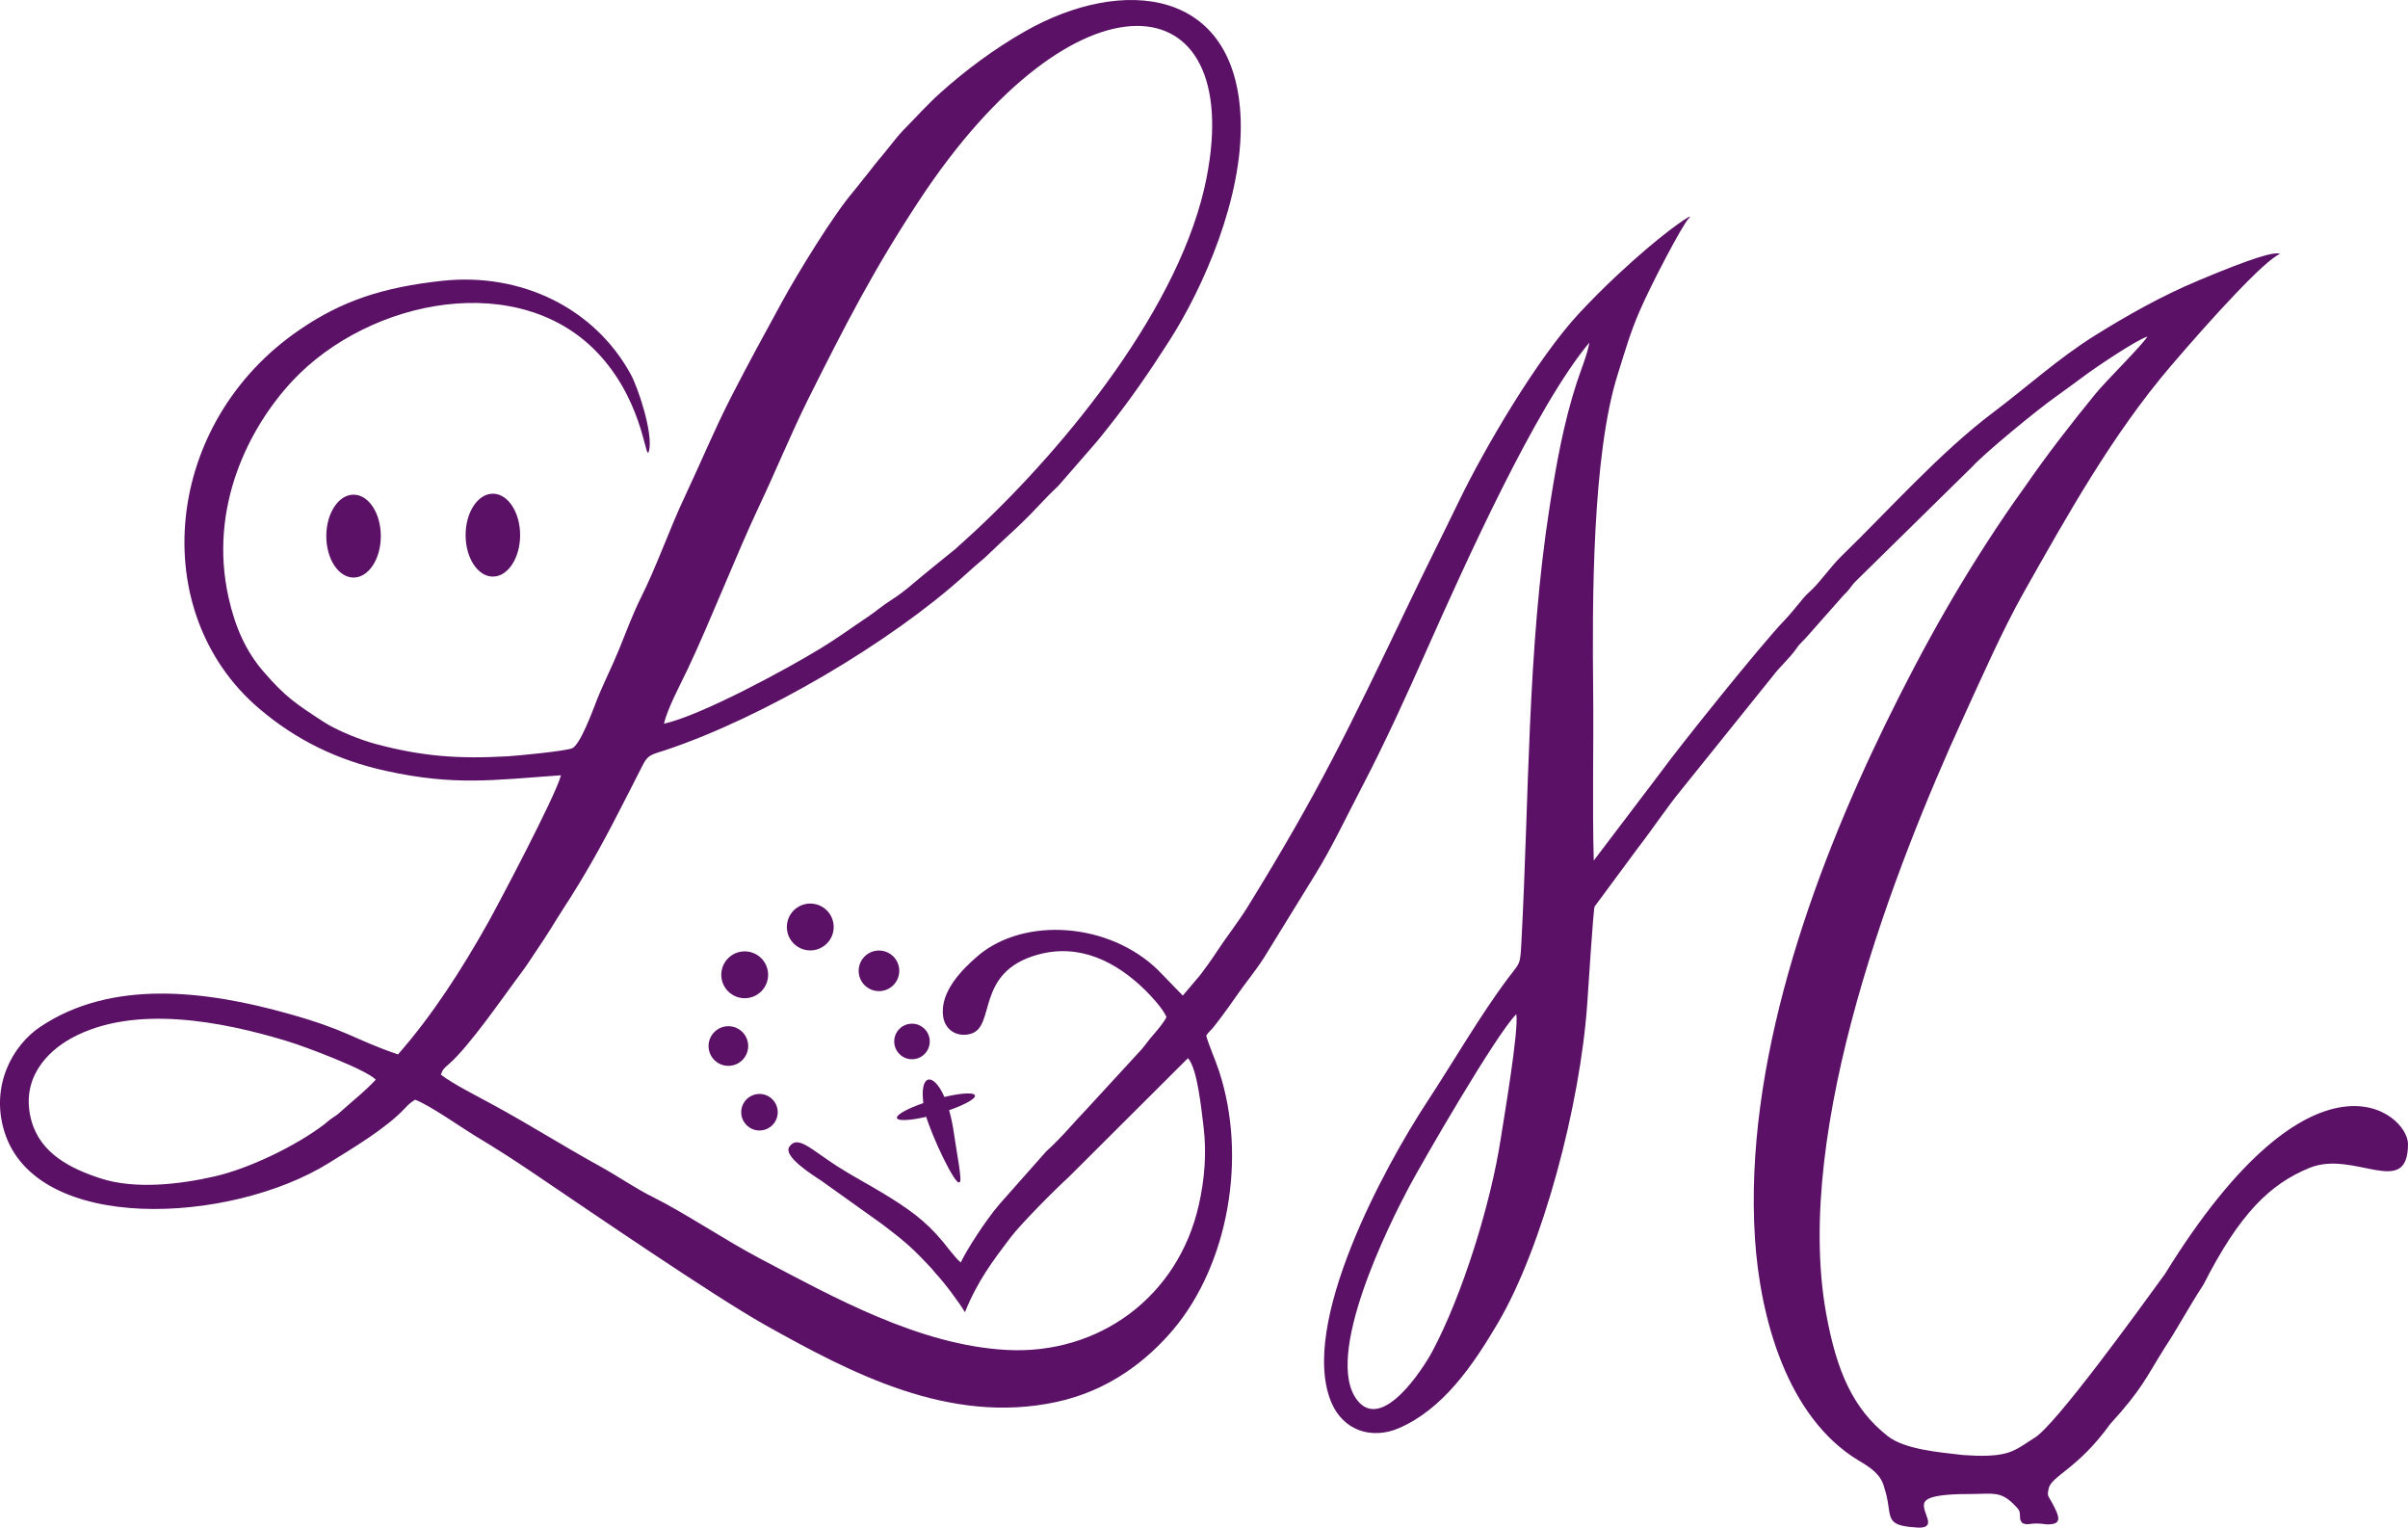
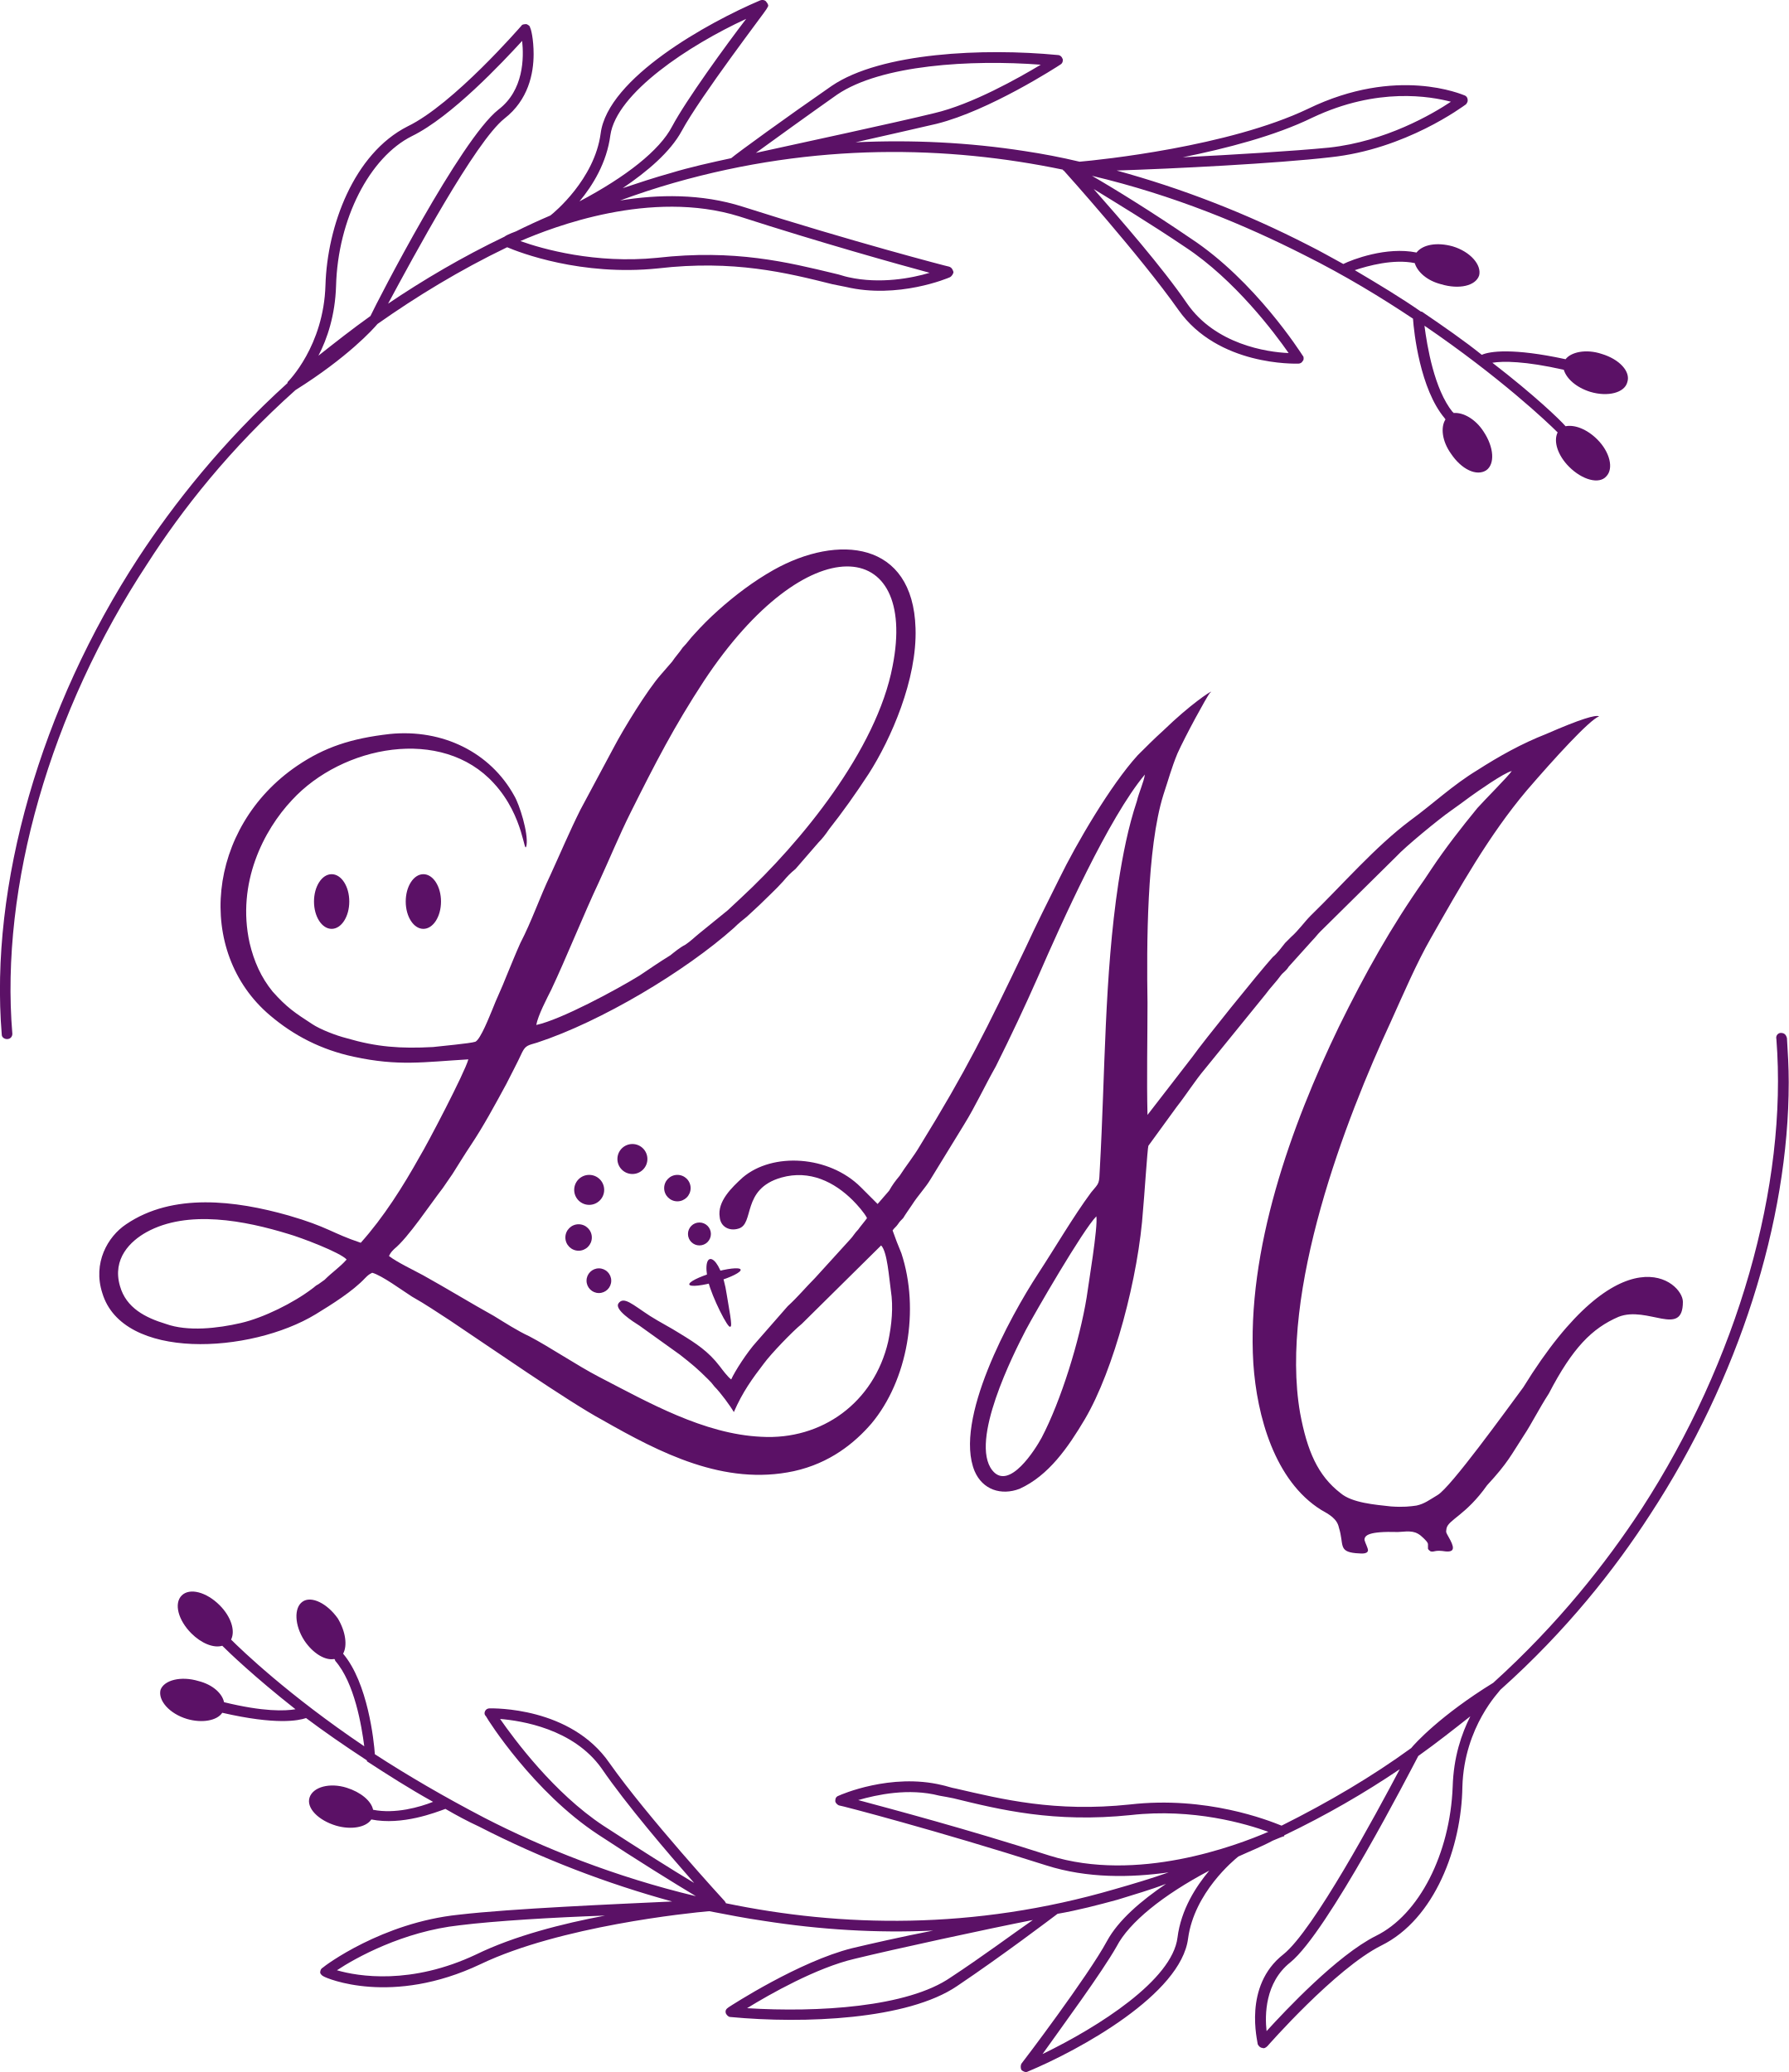
- <svg xmlns="http://www.w3.org/2000/svg" xml:space="preserve" style="shape-rendering:geometricPrecision; text-rendering:geometricPrecision; image-rendering:optimizeQuality; fill-rule:evenodd; clip-rule:evenodd" viewBox="0 0 20051 12717">
+ <svg xmlns="http://www.w3.org/2000/svg" xml:space="preserve" width="119.138mm" height="138.04mm" version="1.1" style="shape-rendering:geometricPrecision; text-rendering:geometricPrecision; image-rendering:optimizeQuality; fill-rule:evenodd; clip-rule:evenodd" viewBox="0 0 2028 2349">
  <defs>
    <style type="text/css">
   
-     .fil0 {fill:#5B1166}
+     .fil1 {fill:#5B1166}
+     .fil0 {fill:#5B1166;fill-rule:nonzero}
   
  </style>
  </defs>
  <g id="Camada_x0020_1">
-     <g id="_1794729904816">
-       <path class="fil0" d="M3129 8988c-92,99 -178,164 -279,255 -34,31 -41,37 -80,62 -40,27 -41,33 -71,56 -236,179 -623,366 -910,432 -292,67 -663,110 -948,18 -251,-81 -503,-207 -579,-480 -96,-348 129,-577 334,-689 520,-284 1256,-139 1797,26 152,46 656,236 736,320zm9497 -545c22,134 -102,857 -129,1033 -83,544 -319,1303 -570,1774 -75,140 -416,673 -625,407 -287,-365 270,-1473 430,-1774 109,-205 727,-1275 894,-1440zm-7097 -2418c27,-124 140,-334 197,-454 190,-401 405,-954 594,-1355 140,-295 263,-598 408,-890 311,-622 548,-1084 926,-1657 1300,-1975 2716,-1837 2393,-189 -208,1063 -1171,2234 -1920,2934l-170 155c-123,100 -239,192 -357,292 -56,48 -118,96 -186,139 -62,39 -125,93 -189,136 -138,92 -251,176 -389,260 -290,177 -991,557 -1307,629zm-1858 2921c100,78 310,183 436,252 300,163 589,346 887,510 149,82 298,186 446,259 258,128 601,359 888,510 616,324 1326,721 2053,761 770,42 1431,-443 1602,-1210 48,-214 65,-428 39,-646 -19,-151 -51,-486 -130,-573l-995 992c-111,100 -399,390 -484,503 -144,190 -273,359 -378,620 -43,-74 -175,-252 -248,-328 -29,-38 -46,-52 -76,-85 -131,-139 -202,-195 -364,-319l-510 -364c-92,-60 -311,-201 -266,-279 68,-105 179,17 399,159 123,79 255,148 382,225 204,124 352,225 500,405 40,48 107,139 148,172 48,-103 205,-348 322,-485l389 -439c138,-126 221,-232 345,-361l446 -485c35,-40 62,-81 107,-132 23,-26 89,-104 104,-142 -30,-69 -122,-169 -177,-223 -234,-230 -541,-395 -897,-295 -522,146 -344,596 -555,658 -110,32 -215,-27 -231,-146 -28,-202 157,-389 289,-502 386,-329 1096,-280 1503,120l204 210 145 -171c52,-70 86,-115 135,-190 81,-124 178,-246 259,-376 592,-959 836,-1468 1338,-2515 139,-291 284,-578 422,-863 213,-440 651,-1189 1002,-1566 101,-108 210,-217 318,-318 351,-329 592,-491 605,-486 1,1 -2,6 -10,14 -51,49 -312,546 -409,770 -80,185 -118,321 -182,525 -215,674 -214,1904 -206,2630 5,471 -8,956 5,1422l562 -741c134,-186 828,-1054 1027,-1260 49,-51 109,-127 156,-183 30,-36 43,-43 77,-77 80,-81 158,-193 238,-271 402,-390 820,-863 1269,-1201 282,-212 537,-446 844,-638 279,-174 563,-333 867,-460 436,-183 630,-242 675,-219 -120,43 -567,531 -915,939 -482,566 -852,1228 -1217,1874 -179,318 -348,702 -506,1047 -562,1227 -1418,3415 -1143,4955 87,484 223,797 513,1026 145,113 433,135 629,158 156,11 251,7 327,-8 104,-21 155,-64 265,-134 171,-98 868,-1062 1088,-1365 1240,-2009 2024,-1339 2024,-1082 -1,463 -448,47 -819,198 -331,135 -584,382 -884,972 -123,188 -226,381 -316,515 -166,264 -192,351 -461,646 -272,378 -491,430 -513,540 -11,53 -7,54 23,104 76,137 90,194 -39,191 -140,-20 -137,10 -190,-6 -9,-3 -16,-4 -29,-31 -3,-7 -2,-33 -4,-50 -2,-33 -17,-46 -55,-84 -102,-100 -166,-85 -323,-82 -381,-2 -424,45 -421,101 3,48 38,103 35,138 -6,61 -111,37 -155,35 -218,-23 -139,-110 -208,-320 -27,-119 -122,-177 -218,-234 -593,-359 -818,-1185 -861,-1849 -92,-1444 472,-3017 1081,-4268 330,-677 662,-1263 1076,-1860l94 -132c184,-267 385,-525 585,-770 86,-106 391,-406 432,-476 -97,30 -447,268 -525,327 -85,63 -164,121 -245,179 -142,100 -582,460 -690,579l-968 951c-45,45 -47,67 -99,114l-298 337c-39,47 -63,59 -99,112 -55,78 -140,153 -196,228l-761 946c-126,154 -240,328 -362,485l-360 487c-11,23 -54,708 -61,805 -59,851 -372,2032 -746,2665 -207,351 -454,712 -822,872 -228,98 -464,20 -563,-214 -273,-647 440,-1958 797,-2502 212,-322 444,-724 676,-1032 102,-136 99,-101 110,-310 64,-1197 49,-2423 234,-3609 56,-358 117,-702 228,-1042 30,-92 91,-241 103,-328 -452,542 -1043,1861 -1351,2552 -170,383 -344,767 -539,1141 -136,260 -249,503 -393,736l-425 690c-75,118 -155,210 -236,328 -42,62 -77,108 -118,164 -27,37 -39,50 -62,81 -26,34 -44,44 -66,77 16,67 79,209 106,293 237,718 78,1610 -380,2154 -209,247 -526,508 -977,604 -886,189 -1698,-236 -2424,-643 -432,-243 -1465,-951 -1927,-1263 -163,-110 -302,-200 -482,-308 -125,-76 -387,-261 -504,-303 -41,27 -52,37 -86,73 -161,170 -431,329 -632,454 -819,509 -2442,594 -2703,-266 -116,-383 74,-716 299,-867 599,-402 1387,-301 2064,-111 499,139 545,213 916,340 288,-328 531,-708 746,-1090 83,-148 569,-1066 611,-1234 -566,40 -884,89 -1455,-36 -407,-89 -753,-259 -1059,-520 -942,-803 -801,-2381 344,-3157 348,-237 687,-349 1178,-403 666,-72 1272,230 1572,776 63,114 182,476 156,627 -33,155 -26,-358 -411,-782 -657,-724 -1917,-475 -2560,211 -360,385 -703,1051 -532,1808 54,239 140,440 291,614 181,210 272,269 499,417 107,70 304,150 436,185 379,101 679,126 1098,102 84,-5 470,-42 534,-66 69,-25 175,-319 207,-400 56,-142 126,-277 185,-422 53,-132 119,-305 180,-427 138,-275 240,-577 372,-855 130,-276 248,-561 386,-829 139,-271 278,-525 423,-790 127,-232 427,-723 594,-916l138 -173c51,-69 92,-112 139,-172 50,-62 97,-124 142,-169 107,-108 187,-200 302,-304 211,-189 450,-367 703,-511 814,-464 1763,-366 1798,737 20,651 -314,1400 -593,1836 -167,261 -327,493 -502,713 -45,57 -91,116 -133,163l-289 332c-64,61 -99,96 -155,156 -101,110 -197,199 -307,300l-152 144c-61,50 -108,93 -166,145 -612,555 -1674,1184 -2494,1457 -108,36 -144,35 -188,124 -70,140 -137,268 -205,401 -135,265 -291,541 -442,772 -84,130 -151,246 -237,370 -45,65 -71,111 -120,176 -152,202 -436,619 -612,772 -35,30 -50,42 -65,86z" />
-       <circle class="fil0" cx="6324" cy="9259" r="152" />
-       <circle class="fil0" cx="6065" cy="8708" r="165" />
-       <circle class="fil0" cx="6201" cy="8115" r="195" />
-       <circle class="fil0" cx="6747" cy="7717" r="195" />
-       <circle class="fil0" cx="7319" cy="8082" r="169" />
-       <circle class="fil0" cx="7594" cy="8670" r="148" />
-       <ellipse class="fil0" cx="2944" cy="4463" rx="227" ry="345" />
-       <ellipse class="fil0" cx="4104" cy="4455" rx="227" ry="345" />
-       <path class="fil0" d="M7705 9272c-98,-434 164,-369 239,168 20,145 75,414 44,401 -27,41 -231,-380 -283,-569z" />
-       <circle class="fil0" transform="matrix(-0.0566754 -0.126735 0.73203 -0.215878 7793.58 9213.46)" r="443" />
+     <g id="_1774066292800">
+       <g>
+         <path class="fil0" d="M2014 1178c13,166 -44,365 -153,533 -40,61 -94,130 -168,197 -60,37 -89,69 -93,74 -44,32 -93,61 -147,88 -15,-6 -85,-34 -172,-24 -85,9 -145,-6 -197,-18 -6,-1 -11,-3 -16,-4 -58,-14 -115,11 -117,12 -3,1 -4,3 -4,6 0,2 2,4 4,5 2,0 113,29 235,68 47,15 96,14 139,8 -20,7 -40,13 -61,19 -161,47 -311,43 -441,16 0,-1 -1,-1 -1,-2 -1,-1 -88,-96 -131,-157 -44,-64 -132,-62 -136,-62 -2,0 -4,1 -5,3 -1,2 -1,4 1,6 2,4 54,86 127,134 44,29 86,55 111,70 -92,-22 -174,-55 -240,-89 -46,-24 -87,-48 -124,-72 -1,-15 -8,-81 -36,-114 0,0 0,0 0,0 5,-9 3,-25 -6,-40 -12,-17 -30,-26 -40,-19 -10,7 -9,27 2,44 10,15 24,23 34,21 1,1 1,1 1,2 22,25 30,74 33,97 -86,-58 -139,-109 -151,-121 5,-10 0,-26 -13,-39 -15,-15 -34,-20 -43,-11 -9,9 -4,28 11,43 11,11 25,17 35,14 7,7 36,35 83,72 -12,2 -36,3 -81,-8 -2,-10 -13,-20 -29,-24 -20,-6 -39,-1 -43,10 -3,12 10,27 30,33 17,5 34,2 40,-7 61,14 86,9 95,6 20,15 43,31 69,48 0,1 0,1 0,1 23,15 48,31 75,46 -15,6 -43,14 -68,9 -2,-10 -14,-20 -30,-25 -19,-6 -38,-1 -42,11 -4,12 10,26 30,32 17,5 34,2 40,-7 35,7 73,-8 84,-12 12,7 25,14 38,20 72,37 146,65 219,85 -64,3 -182,8 -242,15 -87,9 -152,58 -154,60 -2,1 -3,3 -3,6 1,2 2,3 4,4 3,2 77,34 178,-14 90,-43 236,-58 259,-60 21,4 41,8 62,11 64,10 128,14 192,11 -36,7 -71,15 -92,20 -60,15 -137,65 -140,67 -3,2 -4,4 -3,7 1,2 3,4 5,4 84,8 201,3 257,-35 52,-35 106,-76 114,-82 23,-4 46,-10 68,-16 19,-6 37,-11 55,-18 -28,19 -54,41 -67,65 -21,39 -96,138 -97,139 -1,2 -1,5 0,7 2,2 5,3 7,2 60,-25 174,-88 182,-151 7,-52 52,-89 57,-93 13,-6 26,-11 39,-18 7,-3 12,-5 13,-5 0,0 0,-1 0,-1 48,-23 91,-48 131,-75 -27,51 -98,183 -132,210 -46,36 -29,99 -29,102 1,2 3,4 5,4 2,1 4,0 6,-2 0,0 77,-88 129,-114 61,-30 91,-112 92,-180 2,-69 43,-109 43,-110 0,0 0,0 0,0 75,-67 130,-137 170,-199 100,-153 157,-332 157,-490 0,-17 -1,-34 -2,-50 -1,-4 -3,-6 -7,-6 -3,0 -6,3 -5,7zm-824 926c-93,-30 -180,-53 -217,-63 21,-6 57,-14 92,-5 6,1 11,2 16,3 53,13 114,28 201,19 71,-8 131,10 156,19 -37,16 -149,58 -248,27zm-650 112c-74,35 -134,25 -158,18 21,-14 75,-44 139,-51 40,-5 107,-9 165,-11 -48,9 -103,23 -146,44zm144 -146c-56,-37 -101,-98 -117,-121 24,2 83,11 115,56 28,41 76,97 105,130 -25,-15 -63,-39 -103,-65zm394 172c-49,34 -151,40 -231,35 26,-16 79,-46 122,-56 45,-11 151,-34 202,-44 -23,16 -58,42 -93,65zm257 -45c-6,48 -89,101 -153,132 22,-31 67,-92 84,-122 14,-27 52,-58 105,-86 -15,18 -32,44 -36,76zm312 -171c-3,76 -38,145 -87,169 -44,22 -103,85 -124,108 -2,-18 -2,-55 27,-78 42,-34 136,-217 145,-234 21,-15 40,-30 59,-45 -10,20 -19,46 -20,80zm0 0z" />
+         <path class="fil0" d="M862 0c-59,25 -173,88 -181,151 -7,52 -53,90 -57,93 -14,6 -27,12 -39,18 -8,3 -12,5 -13,6 0,0 0,0 0,0 -48,23 -92,49 -132,76 28,-52 99,-184 132,-210 27,-21 33,-51 33,-73 0,-17 -3,-29 -4,-30 0,-2 -2,-3 -4,-4 -2,0 -5,0 -6,2 -1,1 -77,89 -129,114 -61,31 -91,113 -93,180 -2,69 -42,109 -43,110 0,0 0,0 0,1 -74,67 -129,137 -169,198 -111,170 -169,372 -155,541 0,3 3,5 6,5 4,0 6,-3 6,-6 -14,-167 43,-366 153,-533 39,-61 94,-131 168,-197 59,-37 88,-69 93,-75 44,-31 93,-61 147,-87 14,6 84,33 171,24 86,-10 146,5 198,18 5,1 10,2 15,3 59,14 116,-10 118,-11 2,-1 4,-4 4,-6 0,0 0,0 0,0 -1,-3 -2,-5 -5,-6 -1,0 -112,-29 -234,-68 -47,-15 -96,-14 -139,-7 19,-7 40,-14 61,-20 161,-46 311,-42 441,-15 0,0 0,1 1,1 1,1 87,97 130,158 45,64 133,61 136,61 2,0 4,-1 5,-3 1,-1 1,-2 1,-3 0,-1 0,-2 -1,-3 -2,-3 -54,-85 -127,-133 -44,-30 -86,-56 -112,-71 93,22 174,56 241,90 46,23 87,48 123,72 1,15 8,80 36,113 0,1 1,1 1,1 -6,9 -4,25 6,39 12,18 29,26 40,19 10,-7 9,-26 -3,-44 -9,-14 -23,-22 -34,-21 0,0 0,-1 -1,-1 -21,-26 -29,-75 -32,-98 85,58 139,109 151,121 -5,10 0,26 13,39 15,15 34,20 42,11 9,-9 4,-28 -10,-42 -12,-12 -26,-17 -36,-15 -6,-7 -35,-35 -83,-72 12,-2 37,-2 81,8 3,10 14,20 30,25 20,6 39,1 42,-11 4,-12 -9,-26 -29,-32 -18,-6 -35,-2 -41,6 -60,-13 -86,-9 -95,-5 -20,-16 -43,-32 -68,-49 0,0 -1,0 -1,0 -23,-16 -48,-31 -75,-47 15,-5 44,-13 68,-8 3,10 14,20 30,24 20,6 39,2 43,-10 3,-12 -10,-27 -30,-33 -18,-5 -34,-2 -41,7 -34,-7 -73,8 -83,13 -13,-7 -25,-14 -39,-21 -72,-37 -145,-65 -218,-85 64,-2 182,-8 242,-15 86,-9 151,-58 154,-60 1,-1 2,-3 2,-4 0,-1 0,-1 0,-1 0,-2 -1,-4 -3,-5 -3,-1 -77,-34 -178,15 -90,43 -236,58 -259,60 -21,-5 -42,-9 -62,-12 -64,-10 -129,-13 -192,-10 36,-8 70,-16 92,-21 60,-15 137,-65 140,-67 2,-1 3,-3 3,-5 0,0 0,-1 0,-1 -1,-3 -3,-5 -6,-5 -83,-8 -200,-3 -256,35 -52,36 -107,76 -114,82 -23,5 -46,10 -69,17 -18,5 -36,11 -54,17 28,-19 54,-41 67,-65 21,-39 96,-137 96,-138 1,-2 2,-3 2,-4 0,-1 -1,-3 -2,-4 -1,-2 -4,-3 -7,-2zm-24 245c93,30 179,54 216,64 -20,6 -56,13 -92,5 -5,-1 -10,-3 -15,-4 -54,-13 -114,-28 -202,-18 -70,7 -130,-10 -155,-19 37,-16 148,-59 248,-28zm650 -112c74,-35 134,-24 157,-18 -21,14 -74,45 -138,52 -41,4 -107,8 -166,11 49,-10 104,-24 147,-45zm-144 147c56,37 101,97 117,120 -25,-1 -83,-10 -115,-56 -28,-41 -76,-96 -106,-130 26,16 64,39 104,66zm-395 -173c50,-34 152,-40 231,-34 -25,15 -78,45 -121,55 -45,11 -152,34 -202,45 22,-16 58,-42 92,-66zm-568 217c2,-76 38,-146 86,-170 45,-22 103,-84 125,-108 2,19 2,56 -27,78 -43,34 -137,217 -145,234 -21,15 -40,30 -59,45 10,-19 19,-46 20,-79zm381 -181c-14,27 -52,57 -105,85 15,-18 31,-44 35,-75 7,-48 89,-102 154,-132 -23,30 -68,92 -84,122z" />
+       </g>
+       <g id="Camada_x0020_1_0">
+         <g id="_1794729904816">
+           <path class="fil1" d="M393 1428c-8,9 -16,14 -25,23 -3,2 -4,3 -7,5 -4,2 -4,3 -7,5 -21,16 -55,33 -81,39 -26,6 -60,10 -85,1 -23,-7 -45,-18 -52,-43 -9,-31 12,-51 30,-61 47,-26 112,-13 161,2 14,4 59,21 66,29zm850 -49c2,12 -9,77 -11,92 -8,49 -29,117 -51,159 -7,13 -37,61 -56,37 -26,-33 24,-132 38,-159 10,-19 65,-114 80,-129l0 0zm-635 -217c2,-11 12,-30 17,-40 17,-36 37,-86 54,-122 12,-26 23,-53 36,-79 28,-56 49,-97 83,-149 117,-177 243,-164 214,-17 -18,95 -104,200 -172,263l-15 14c-11,9 -21,17 -32,26 -5,4 -10,9 -16,13 -6,3 -12,8 -17,12 -13,8 -23,15 -35,23 -26,16 -89,50 -117,56l0 0zm-167 262c9,7 28,16 39,22 27,15 53,31 80,46 13,8 27,17 40,23 23,12 54,33 79,46 56,29 119,65 184,68 69,4 128,-39 144,-108 4,-19 6,-39 3,-58 -2,-14 -4,-44 -11,-51l-90 89c-10,8 -35,34 -43,45 -13,17 -24,32 -34,55 -4,-7 -15,-22 -22,-29 -3,-4 -4,-5 -7,-8 -12,-12 -18,-17 -32,-28l-46 -33c-8,-5 -28,-18 -24,-25 6,-9 16,1 36,14 11,7 23,13 34,20 18,11 32,20 45,37 3,4 9,12 13,15 4,-9 18,-31 29,-43l35 -40c12,-11 20,-21 31,-32l40 -44c3,-3 5,-7 9,-11 2,-3 8,-10 10,-13 -3,-6 -11,-15 -16,-20 -21,-21 -49,-35 -81,-26 -46,13 -30,53 -49,58 -10,3 -20,-2 -21,-13 -3,-18 14,-34 26,-45 34,-29 98,-25 134,11l19 19 13 -15c4,-7 7,-11 12,-17 7,-11 16,-22 23,-34 53,-86 75,-131 120,-225 12,-26 25,-52 38,-78 19,-39 58,-106 89,-140 9,-9 19,-19 29,-28 31,-30 53,-44 54,-44 0,0 0,1 -1,1 -4,5 -28,49 -37,69 -7,17 -10,29 -16,47 -19,61 -19,171 -18,236 0,42 -1,86 0,127l51 -66c12,-17 74,-94 91,-113 5,-4 10,-11 14,-16 3,-3 4,-4 7,-7 8,-7 15,-17 22,-24 36,-35 73,-78 113,-108 26,-19 48,-40 76,-57 25,-16 50,-30 78,-41 39,-17 56,-22 60,-20 -11,4 -51,48 -82,84 -43,51 -76,110 -109,168 -16,28 -31,63 -45,94 -51,110 -127,306 -103,444 8,43 20,71 46,91 13,11 39,13 57,15 14,1 22,0 29,-1 9,-2 14,-6 24,-12 15,-9 77,-95 97,-122 111,-180 181,-120 181,-97 0,41 -40,4 -73,17 -30,13 -52,35 -79,87 -11,17 -20,35 -28,47 -15,23 -18,31 -42,57 -24,34 -44,39 -46,49 -1,5 0,5 2,9 7,12 8,18 -3,17 -13,-2 -12,1 -17,0 -1,-1 -2,-1 -3,-3 0,-1 0,-3 0,-5 0,-2 -2,-4 -5,-7 -9,-9 -15,-8 -29,-7 -34,-1 -38,4 -38,9 1,4 4,9 4,12 -1,5 -10,3 -14,3 -20,-2 -13,-10 -19,-29 -2,-10 -11,-15 -20,-20 -53,-33 -73,-107 -77,-166 -8,-129 43,-270 97,-382 30,-61 59,-113 97,-167l8 -12c16,-24 34,-47 52,-69 8,-9 35,-36 39,-42 -9,2 -40,24 -47,29 -8,6 -15,11 -22,16 -13,9 -52,41 -62,52l-86 85c-4,4 -5,6 -9,10l-27 30c-3,5 -6,6 -9,10 -5,7 -12,14 -17,21l-69 85c-11,13 -21,29 -32,43l-32 44c-1,2 -5,63 -6,72 -5,76 -33,182 -66,238 -19,32 -41,64 -74,79 -21,8 -42,1 -51,-20 -24,-58 40,-175 72,-224 19,-29 40,-65 60,-92 10,-12 9,-9 10,-28 6,-107 5,-217 21,-323 5,-32 11,-63 21,-93 2,-9 8,-22 9,-30 -41,49 -94,167 -121,229 -15,34 -31,68 -48,102 -13,23 -23,45 -36,66l-38 62c-6,10 -14,18 -21,29 -4,6 -7,10 -10,15 -3,3 -4,4 -6,7 -2,3 -4,4 -6,7 2,6 7,19 10,26 21,64 7,144 -34,193 -19,22 -47,45 -88,54 -79,17 -152,-21 -217,-58 -39,-21 -131,-85 -173,-113 -14,-9 -27,-18 -43,-27 -11,-7 -34,-24 -45,-27 -4,2 -5,3 -8,6 -14,15 -38,30 -56,41 -74,45 -219,53 -242,-24 -11,-34 6,-64 27,-78 53,-36 124,-27 184,-10 45,13 49,20 82,31 26,-29 48,-64 67,-98 8,-13 51,-95 55,-110 -51,3 -79,8 -130,-3 -37,-8 -68,-24 -95,-47 -85,-72 -72,-213 31,-283 31,-21 61,-31 105,-36 60,-6 114,21 141,70 6,10 16,42 14,56 -3,14 -2,-32 -37,-70 -59,-65 -172,-43 -229,19 -32,34 -63,94 -48,162 5,21 13,39 26,55 16,18 25,24 45,37 9,6 27,13 39,16 34,10 61,12 98,10 8,-1 42,-4 48,-6 6,-3 16,-29 19,-36 5,-13 11,-25 16,-38 5,-12 11,-27 16,-38 13,-25 22,-52 34,-77 11,-24 22,-50 34,-74 13,-24 25,-47 38,-71 11,-21 38,-65 53,-82l13 -15c4,-6 8,-10 12,-16 5,-5 9,-11 13,-15 9,-10 17,-18 27,-27 19,-17 40,-33 63,-46 73,-41 158,-33 161,66 2,58 -28,126 -53,165 -15,23 -30,44 -45,63 -4,6 -8,11 -12,15l-26 30c-6,5 -9,8 -14,14 -9,10 -18,18 -27,27l-14 13c-5,4 -10,8 -15,13 -55,49 -150,106 -223,130 -10,3 -13,3 -17,11 -6,13 -12,24 -18,36 -13,24 -26,48 -40,69 -8,12 -14,22 -21,33 -4,6 -7,10 -11,16 -14,18 -39,56 -55,69 -3,3 -4,4 -6,8l0 0z" />
+           <circle class="fil1" cx="679" cy="1452" r="14" />
+           <circle class="fil1" cx="656" cy="1403" r="15" />
+           <circle class="fil1" cx="668" cy="1349" r="17" />
+           <circle class="fil1" cx="717" cy="1314" r="17" />
+           <circle class="fil1" cx="768" cy="1347" r="15" />
+           <circle class="fil1" cx="793" cy="1399" r="13" />
+           <ellipse class="fil1" cx="376" cy="1022" rx="20" ry="31" />
+           <ellipse class="fil1" cx="480" cy="1022" rx="20" ry="31" />
+           <path class="fil1" d="M803 1453c-9,-39 14,-33 21,15 2,13 7,37 4,36 -2,4 -21,-34 -25,-51z" />
+           <circle class="fil1" transform="matrix(-0.0284764 -0.0636776 0.367806 -0.108467 810.611 1447.88)" r="79" />
+         </g>
+       </g>
    </g>
  </g>
</svg>
